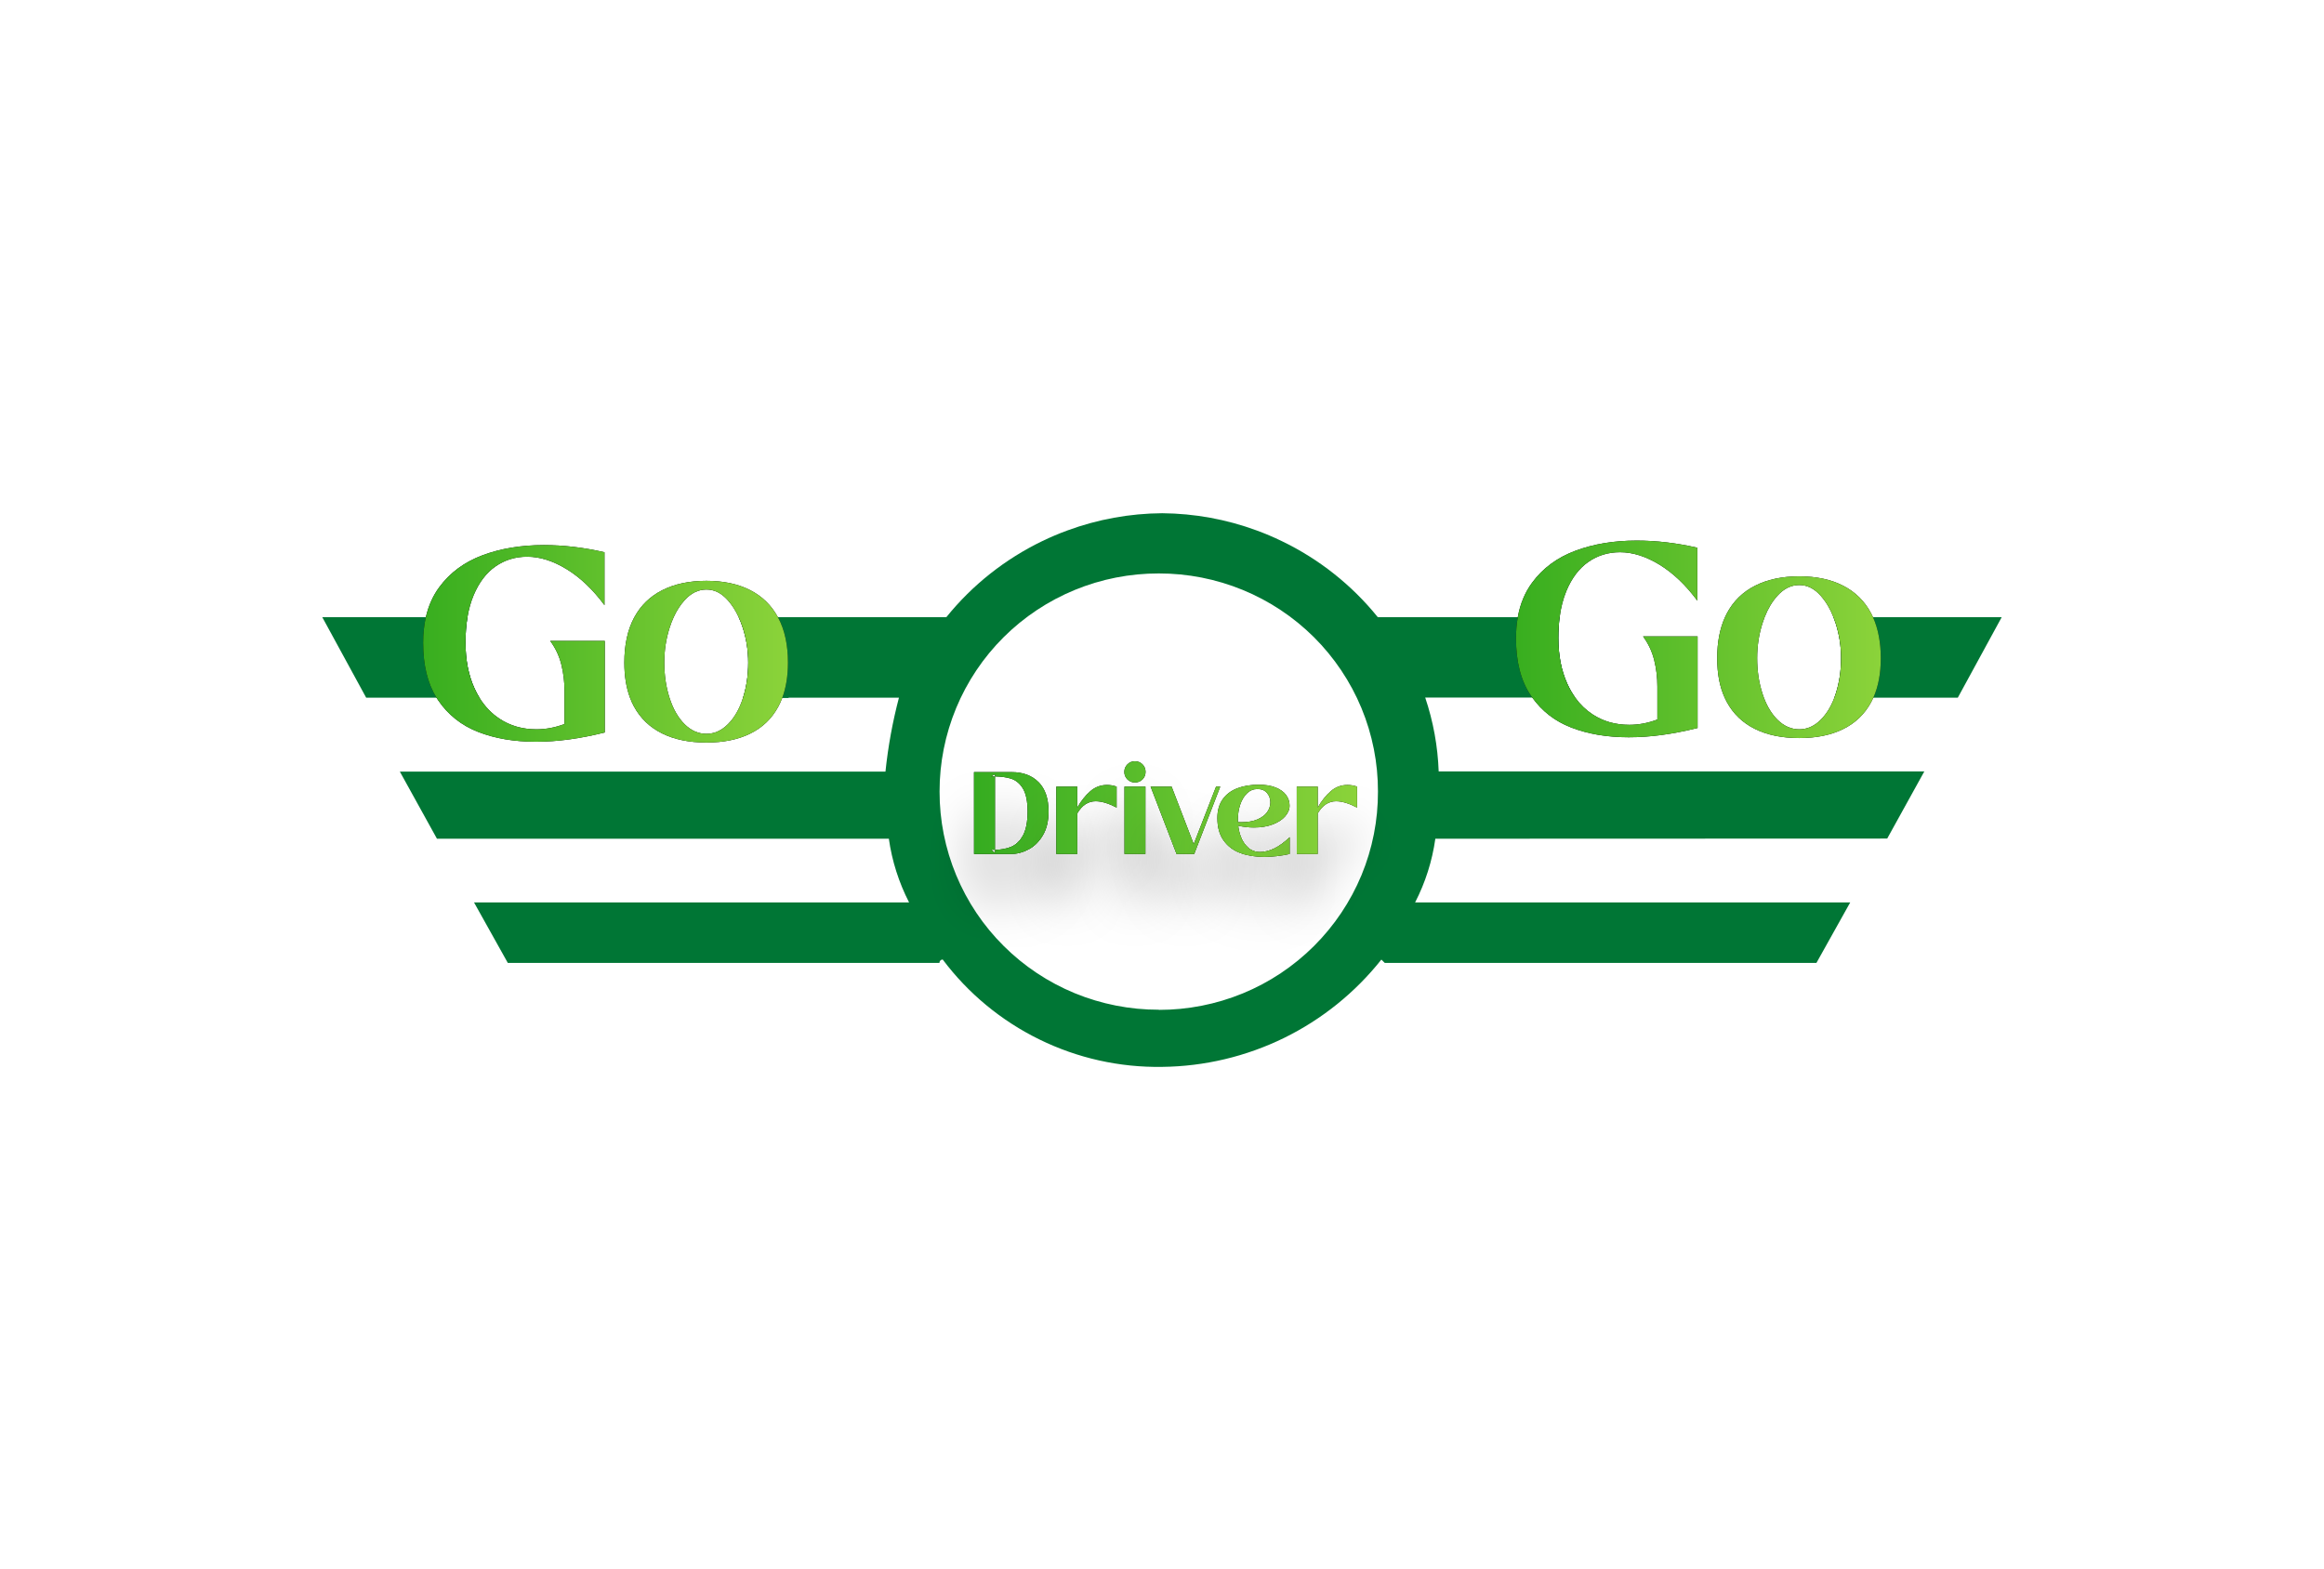
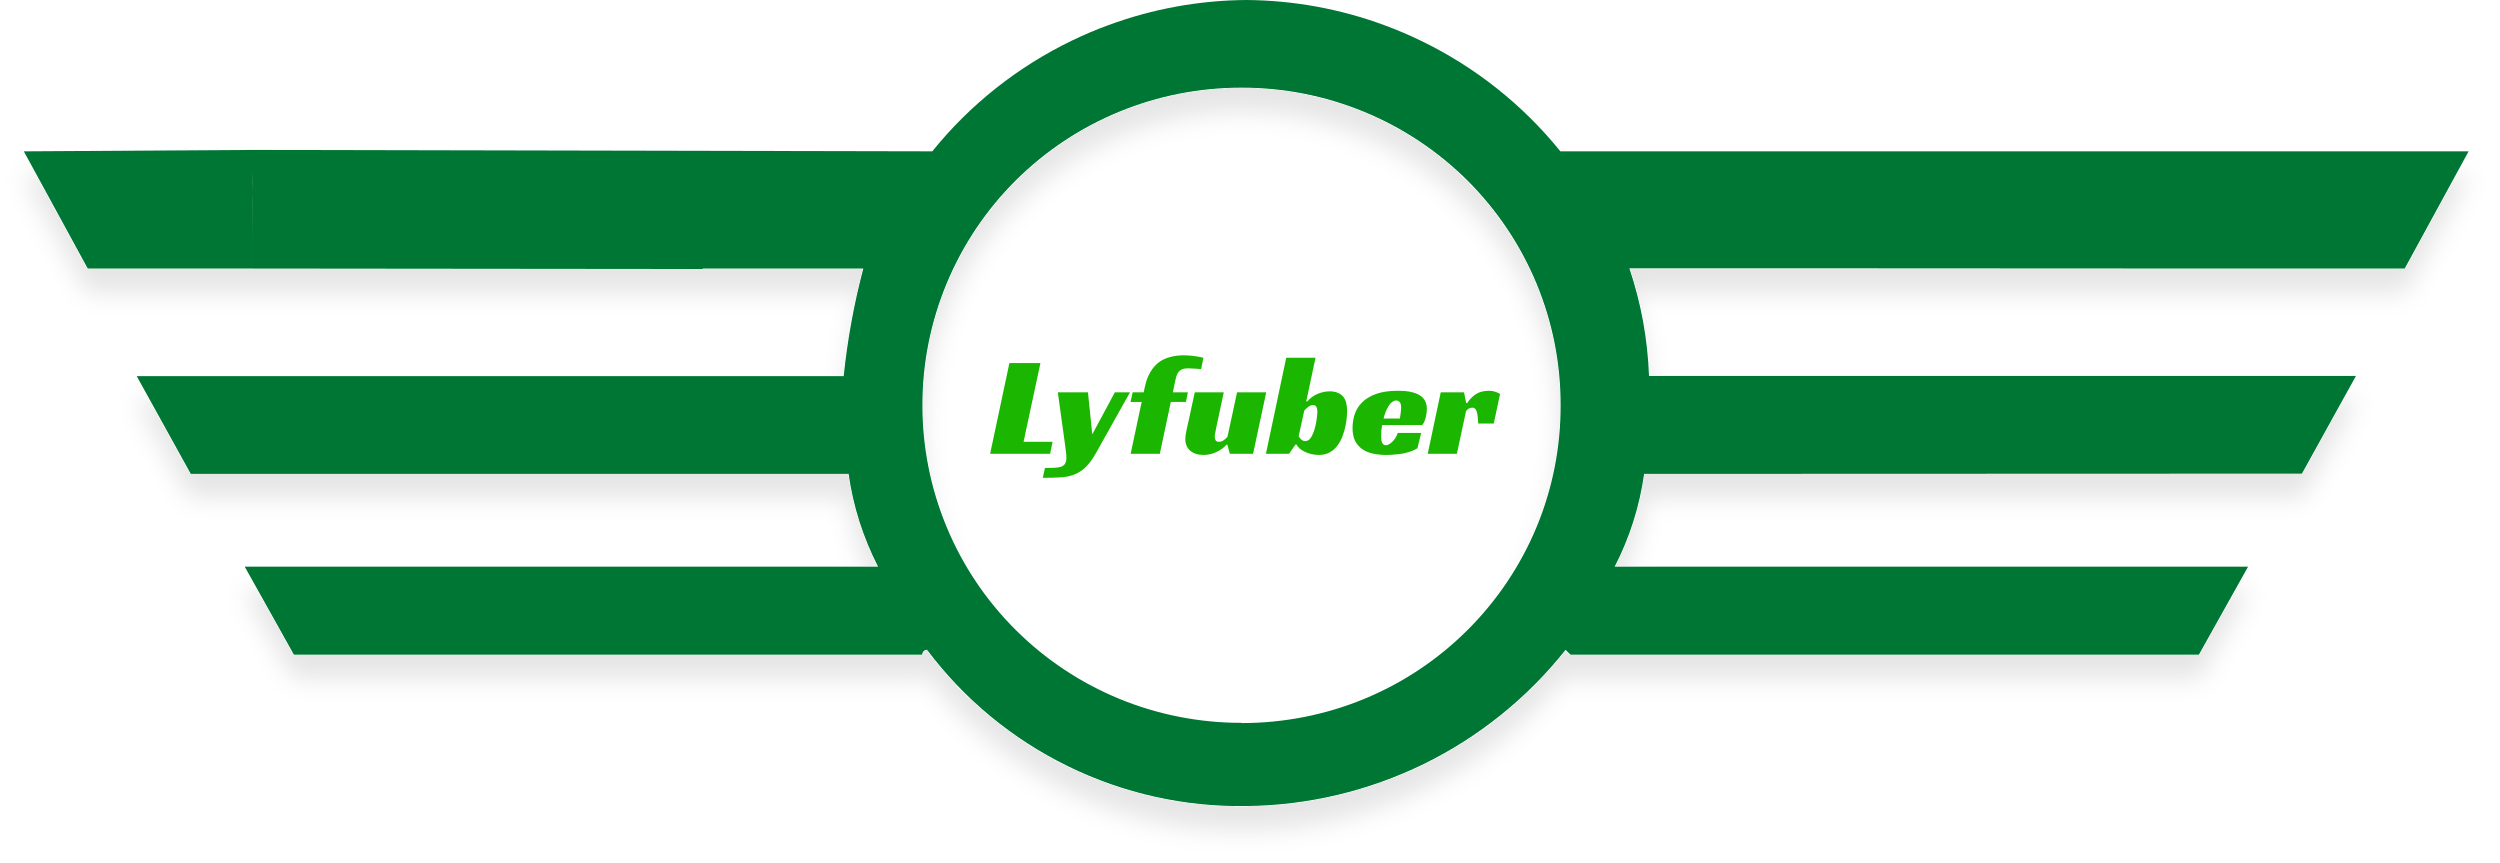
- <svg xmlns="http://www.w3.org/2000/svg" width="200" height="135" viewBox="0 0 200 135" fill="none">
-   <path fill-rule="evenodd" clip-rule="evenodd" d="M40.836 59.251C40.32 58.12 40.061 56.802 40.061 55.298C40.061 54.512 40.118 53.787 40.23 53.119H27.735L31.513 60.049H41.259C41.105 59.799 40.965 59.533 40.835 59.251H40.836ZM162.41 72.173L165.603 66.397H123.811C123.733 64.233 123.343 62.09 122.651 60.035H133.184C133.975 60.037 134.767 60.038 135.559 60.038C135.306 59.684 135.081 59.292 134.885 58.863C134.369 57.732 134.11 56.414 134.11 54.91C134.11 54.275 134.146 53.677 134.221 53.119H118.572C116.339 50.354 113.515 48.116 110.305 46.57C109.6 46.228 108.882 45.924 108.149 45.655C105.553 44.696 102.801 44.195 100.018 44.172C97.225 44.191 94.465 44.695 91.86 45.655C91.132 45.919 90.418 46.224 89.718 46.56C86.503 48.111 83.674 50.348 81.441 53.118H63.569C63.701 53.403 63.819 53.708 63.924 54.033C64.235 54.997 64.391 55.996 64.391 57.028C64.391 58.117 64.24 59.132 63.939 60.07L67.314 60.075H67.866V60.048H77.362C76.812 62.135 76.425 64.263 76.202 66.41H34.41L37.603 72.186H76.493C76.761 74.096 77.353 75.952 78.235 77.671H40.794L43.7 82.873H80.844C80.844 82.833 80.853 82.796 80.867 82.76C80.88 82.728 80.899 82.696 80.926 82.669C80.954 82.642 80.985 82.619 81.021 82.605C81.057 82.591 81.094 82.587 81.131 82.587C83.318 85.502 86.174 87.862 89.457 89.467C92.74 91.077 96.356 91.882 100.017 91.823C103.655 91.783 107.234 90.932 110.499 89.336C113.764 87.735 116.624 85.429 118.879 82.588L119.17 82.874H156.32L159.226 77.672H121.781C122.668 75.953 123.254 74.098 123.523 72.187L162.409 72.173H162.41ZM117.167 75.325C116.221 77.603 114.829 79.677 113.078 81.423C111.323 83.17 109.245 84.557 106.953 85.498C104.66 86.44 102.201 86.921 99.722 86.917V86.904C97.244 86.908 94.788 86.426 92.496 85.485C90.209 84.543 88.126 83.161 86.375 81.415C84.62 79.673 83.233 77.6 82.287 75.321C81.341 73.039 80.854 70.597 80.858 68.127C80.854 65.662 81.341 63.22 82.287 60.937C83.233 58.659 84.62 56.585 86.375 54.839C88.126 53.097 90.208 51.715 92.496 50.774C94.789 49.832 97.244 49.351 99.722 49.355C102.201 49.351 104.656 49.833 106.948 50.774C109.241 51.715 111.319 53.098 113.074 54.839C114.825 56.585 116.216 58.659 117.162 60.937C118.108 63.22 118.591 65.662 118.585 68.127C118.594 70.597 118.112 73.043 117.167 75.326V75.325ZM157.785 53.119C157.852 53.289 157.916 53.464 157.974 53.646C158.285 54.61 158.441 55.609 158.441 56.641C158.441 57.735 158.289 58.753 157.985 59.694C157.946 59.816 157.905 59.934 157.861 60.048H168.486L172.264 53.118H157.784L157.785 53.119Z" fill="#007635" />
-   <path d="M47.351 55.161C47.807 55.785 48.126 56.464 48.308 57.2C48.49 57.937 48.581 58.692 48.581 59.466V62.314C47.776 62.619 46.971 62.77 46.166 62.77C44.966 62.77 43.906 62.466 42.988 61.859C42.299 61.403 41.722 60.8 41.259 60.049C41.105 59.799 40.965 59.533 40.835 59.251C40.319 58.12 40.06 56.802 40.06 55.298C40.06 54.512 40.117 53.787 40.229 53.119C40.345 52.43 40.519 51.805 40.755 51.242C41.218 50.134 41.849 49.302 42.646 48.748C43.443 48.194 44.351 47.916 45.369 47.916C46.463 47.916 47.594 48.273 48.763 48.987C49.932 49.702 51.018 50.734 52.021 52.085V47.529C50.244 47.119 48.505 46.914 46.804 46.914C44.845 46.914 43.083 47.207 41.519 47.792C39.955 48.377 38.713 49.296 37.794 50.549C37.251 51.288 36.87 52.145 36.647 53.12C36.493 53.797 36.416 54.531 36.416 55.321C36.416 57.243 36.798 58.818 37.563 60.049C37.609 60.122 37.655 60.193 37.703 60.264C38.561 61.525 39.712 62.437 41.155 62.998C42.598 63.56 44.253 63.841 46.121 63.841C47.989 63.841 49.903 63.575 52.044 63.044V55.161H47.351Z" fill="black" />
-   <path d="M66.977 53.179C66.966 53.159 66.956 53.139 66.944 53.119C66.392 52.101 65.602 51.328 64.574 50.799C63.526 50.26 62.265 49.99 60.792 49.99C59.319 49.99 58.05 50.26 56.987 50.799C55.944 51.328 55.146 52.101 54.593 53.119C54.581 53.139 54.571 53.159 54.56 53.179C54.006 54.227 53.729 55.511 53.729 57.029C53.729 58.181 53.892 59.191 54.218 60.057C54.317 60.322 54.431 60.573 54.561 60.81C55.115 61.828 55.92 62.599 56.976 63.123C58.032 63.647 59.303 63.909 60.792 63.909C62.281 63.909 63.526 63.651 64.574 63.134C65.622 62.618 66.423 61.847 66.977 60.822C67.105 60.586 67.218 60.337 67.315 60.075C67.645 59.201 67.809 58.186 67.809 57.028C67.809 55.51 67.531 54.226 66.977 53.178V53.179ZM63.936 60.082C63.631 61.024 63.203 61.772 62.648 62.326C62.094 62.88 61.475 63.157 60.792 63.157C60.109 63.157 59.466 62.88 58.912 62.326C58.358 61.772 57.929 61.024 57.625 60.082C57.622 60.075 57.621 60.069 57.618 60.062C57.318 59.126 57.169 58.115 57.169 57.029C57.169 55.943 57.32 54.998 57.625 54.034C57.727 53.709 57.844 53.405 57.975 53.119C58.232 52.557 58.544 52.073 58.912 51.664C59.466 51.049 60.093 50.741 60.792 50.741C61.491 50.741 62.091 51.049 62.637 51.664C63 52.072 63.31 52.557 63.569 53.119C63.701 53.404 63.819 53.709 63.924 54.034C64.235 54.998 64.391 55.997 64.391 57.029C64.391 58.118 64.24 59.133 63.939 60.071C63.939 60.074 63.936 60.079 63.936 60.082Z" fill="black" />
-   <path d="M47.351 55.161C47.807 55.785 48.126 56.464 48.308 57.2C48.49 57.937 48.581 58.692 48.581 59.466V62.314C47.776 62.619 46.971 62.77 46.166 62.77C44.966 62.77 43.906 62.466 42.988 61.859C42.299 61.403 41.722 60.8 41.259 60.049C41.105 59.799 40.965 59.533 40.835 59.251C40.319 58.12 40.06 56.802 40.06 55.298C40.06 54.512 40.117 53.787 40.229 53.119C40.345 52.43 40.519 51.805 40.755 51.242C41.218 50.134 41.849 49.302 42.646 48.748C43.443 48.194 44.351 47.916 45.369 47.916C46.463 47.916 47.594 48.273 48.763 48.987C49.932 49.702 51.018 50.734 52.021 52.085V47.529C50.244 47.119 48.505 46.914 46.804 46.914C44.845 46.914 43.083 47.207 41.519 47.792C39.955 48.377 38.713 49.296 37.794 50.549C37.251 51.288 36.87 52.145 36.647 53.12C36.493 53.797 36.416 54.531 36.416 55.321C36.416 57.243 36.798 58.818 37.563 60.049C37.609 60.122 37.655 60.193 37.703 60.264C38.561 61.525 39.712 62.437 41.155 62.998C42.598 63.56 44.253 63.841 46.121 63.841C47.989 63.841 49.903 63.575 52.044 63.044V55.161H47.351Z" fill="url(#paint0_linear_22241_4919)" />
-   <path d="M66.977 53.179C66.966 53.159 66.956 53.139 66.944 53.119C66.392 52.101 65.602 51.328 64.574 50.799C63.526 50.26 62.265 49.99 60.792 49.99C59.319 49.99 58.05 50.26 56.987 50.799C55.944 51.328 55.146 52.101 54.593 53.119C54.581 53.139 54.571 53.159 54.56 53.179C54.006 54.227 53.729 55.511 53.729 57.029C53.729 58.181 53.892 59.191 54.218 60.057C54.317 60.322 54.431 60.573 54.561 60.81C55.115 61.828 55.92 62.599 56.976 63.123C58.032 63.647 59.303 63.909 60.792 63.909C62.281 63.909 63.526 63.651 64.574 63.134C65.622 62.618 66.423 61.847 66.977 60.822C67.105 60.586 67.218 60.337 67.315 60.075C67.645 59.201 67.809 58.186 67.809 57.028C67.809 55.51 67.531 54.226 66.977 53.178V53.179ZM63.936 60.082C63.631 61.024 63.203 61.772 62.648 62.326C62.094 62.88 61.475 63.157 60.792 63.157C60.109 63.157 59.466 62.88 58.912 62.326C58.358 61.772 57.929 61.024 57.625 60.082C57.622 60.075 57.621 60.069 57.618 60.062C57.318 59.126 57.169 58.115 57.169 57.029C57.169 55.943 57.32 54.998 57.625 54.034C57.727 53.709 57.844 53.405 57.975 53.119C58.232 52.557 58.544 52.073 58.912 51.664C59.466 51.049 60.093 50.741 60.792 50.741C61.491 50.741 62.091 51.049 62.637 51.664C63 52.072 63.31 52.557 63.569 53.119C63.701 53.404 63.819 53.709 63.924 54.034C64.235 54.998 64.391 55.997 64.391 57.029C64.391 58.118 64.24 59.133 63.939 60.071C63.939 60.074 63.936 60.079 63.936 60.082Z" fill="url(#paint1_linear_22241_4919)" />
-   <path d="M141.4 54.774C141.856 55.398 142.175 56.077 142.357 56.813C142.539 57.55 142.63 58.305 142.63 59.079V61.927C141.825 62.232 141.02 62.383 140.215 62.383C139.015 62.383 137.955 62.08 137.037 61.472C136.467 61.096 135.974 60.617 135.559 60.038C135.306 59.684 135.081 59.292 134.885 58.863C134.369 57.732 134.11 56.414 134.11 54.91C134.11 54.275 134.146 53.677 134.221 53.119C134.331 52.277 134.526 51.523 134.804 50.855C135.267 49.747 135.898 48.915 136.695 48.361C137.492 47.807 138.4 47.529 139.418 47.529C140.512 47.529 141.643 47.887 142.812 48.6C143.981 49.315 145.067 50.347 146.07 51.698V47.142C144.293 46.732 142.554 46.527 140.853 46.527C138.894 46.527 137.132 46.82 135.568 47.405C134.004 47.99 132.762 48.909 131.843 50.162C131.23 50.997 130.822 51.984 130.618 53.12C130.516 53.688 130.465 54.292 130.465 54.934C130.465 56.97 130.894 58.618 131.752 59.878C131.788 59.932 131.825 59.984 131.863 60.037C132.708 61.217 133.822 62.075 135.203 62.612C136.646 63.174 138.301 63.455 140.169 63.455C142.037 63.455 143.951 63.189 146.092 62.658V54.776H141.399L141.4 54.774Z" fill="black" />
-   <path d="M161.186 53.119C161.136 53.008 161.083 52.898 161.027 52.792C160.473 51.744 159.672 50.951 158.624 50.412C157.576 49.873 156.315 49.603 154.842 49.603C153.369 49.603 152.1 49.873 151.037 50.412C149.974 50.951 149.165 51.744 148.61 52.792C148.553 52.898 148.499 53.008 148.451 53.119C148.003 54.104 147.779 55.278 147.779 56.642C147.779 58.006 147.993 59.1 148.422 60.046C148.48 60.175 148.544 60.302 148.61 60.424C149.164 61.442 149.969 62.213 151.025 62.737C152.081 63.261 153.352 63.523 154.841 63.523C156.33 63.523 157.575 63.265 158.623 62.748C159.671 62.232 160.472 61.461 161.026 60.436C161.094 60.311 161.157 60.182 161.217 60.05C161.644 59.099 161.858 57.963 161.858 56.643C161.858 55.323 161.634 54.105 161.186 53.12V53.119ZM156.698 61.939C156.144 62.493 155.525 62.77 154.842 62.77C154.159 62.77 153.516 62.493 152.962 61.939C152.479 61.456 152.091 60.826 151.798 60.048C151.755 59.933 151.714 59.816 151.675 59.694C151.37 58.753 151.219 57.735 151.219 56.641C151.219 55.609 151.37 54.61 151.675 53.646C151.732 53.464 151.794 53.288 151.861 53.119C152.145 52.39 152.512 51.776 152.962 51.277C153.516 50.662 154.143 50.354 154.842 50.354C155.541 50.354 156.141 50.662 156.687 51.277C157.131 51.776 157.496 52.39 157.785 53.119C157.852 53.289 157.916 53.464 157.974 53.646C158.285 54.61 158.441 55.609 158.441 56.641C158.441 57.735 158.289 58.753 157.985 59.694C157.946 59.816 157.905 59.934 157.861 60.048C157.568 60.825 157.18 61.455 156.697 61.938L156.698 61.939Z" fill="black" />
-   <path d="M141.4 54.774C141.856 55.398 142.175 56.077 142.357 56.813C142.539 57.55 142.63 58.305 142.63 59.079V61.927C141.825 62.232 141.02 62.383 140.215 62.383C139.015 62.383 137.955 62.08 137.037 61.472C136.467 61.096 135.974 60.617 135.559 60.038C135.306 59.684 135.081 59.292 134.885 58.863C134.369 57.732 134.11 56.414 134.11 54.91C134.11 54.275 134.146 53.677 134.221 53.119C134.331 52.277 134.526 51.523 134.804 50.855C135.267 49.747 135.898 48.915 136.695 48.361C137.492 47.807 138.4 47.529 139.418 47.529C140.512 47.529 141.643 47.887 142.812 48.6C143.981 49.315 145.067 50.347 146.07 51.698V47.142C144.293 46.732 142.554 46.527 140.853 46.527C138.894 46.527 137.132 46.82 135.568 47.405C134.004 47.99 132.762 48.909 131.843 50.162C131.23 50.997 130.822 51.984 130.618 53.12C130.516 53.688 130.465 54.292 130.465 54.934C130.465 56.97 130.894 58.618 131.752 59.878C131.788 59.932 131.825 59.984 131.863 60.037C132.708 61.217 133.822 62.075 135.203 62.612C136.646 63.174 138.301 63.455 140.169 63.455C142.037 63.455 143.951 63.189 146.092 62.658V54.776H141.399L141.4 54.774Z" fill="url(#paint2_linear_22241_4919)" />
-   <path d="M161.186 53.119C161.136 53.008 161.083 52.898 161.027 52.792C160.473 51.744 159.672 50.951 158.624 50.412C157.576 49.873 156.315 49.603 154.842 49.603C153.369 49.603 152.1 49.873 151.037 50.412C149.974 50.951 149.165 51.744 148.61 52.792C148.553 52.898 148.499 53.008 148.451 53.119C148.003 54.104 147.779 55.278 147.779 56.642C147.779 58.006 147.993 59.1 148.422 60.046C148.48 60.175 148.544 60.302 148.61 60.424C149.164 61.442 149.969 62.213 151.025 62.737C152.081 63.261 153.352 63.523 154.841 63.523C156.33 63.523 157.575 63.265 158.623 62.748C159.671 62.232 160.472 61.461 161.026 60.436C161.094 60.311 161.157 60.182 161.217 60.05C161.644 59.099 161.858 57.963 161.858 56.643C161.858 55.323 161.634 54.105 161.186 53.12V53.119ZM156.698 61.939C156.144 62.493 155.525 62.77 154.842 62.77C154.159 62.77 153.516 62.493 152.962 61.939C152.479 61.456 152.091 60.826 151.798 60.048C151.755 59.933 151.714 59.816 151.675 59.694C151.37 58.753 151.219 57.735 151.219 56.641C151.219 55.609 151.37 54.61 151.675 53.646C151.732 53.464 151.794 53.288 151.861 53.119C152.145 52.39 152.512 51.776 152.962 51.277C153.516 50.662 154.143 50.354 154.842 50.354C155.541 50.354 156.141 50.662 156.687 51.277C157.131 51.776 157.496 52.39 157.785 53.119C157.852 53.289 157.916 53.464 157.974 53.646C158.285 54.61 158.441 55.609 158.441 56.641C158.441 57.735 158.289 58.753 157.985 59.694C157.946 59.816 157.905 59.934 157.861 60.048C157.568 60.825 157.18 61.455 156.697 61.938L156.698 61.939Z" fill="url(#paint3_linear_22241_4919)" />
-   <path d="M89.379 67.317C88.807 66.742 88.035 66.453 87.064 66.453H83.82V73.505H87.025C87.527 73.505 88.026 73.375 88.522 73.113C89.017 72.851 89.427 72.446 89.752 71.897C90.077 71.349 90.239 70.665 90.239 69.848C90.239 68.736 89.953 67.892 89.38 67.316L89.379 67.317ZM88.028 71.903C87.761 72.396 87.399 72.729 86.943 72.903C86.568 73.046 86.13 73.127 85.628 73.143V73.394L85.296 73.143C85.41 73.146 85.52 73.145 85.628 73.143V66.825C85.521 66.822 85.41 66.822 85.296 66.825L85.628 66.644V66.825C86.164 66.834 86.616 66.897 86.984 67.011C87.426 67.149 87.777 67.44 88.039 67.885C88.301 68.331 88.431 68.985 88.431 69.849C88.431 70.713 88.298 71.411 88.029 71.903H88.028Z" fill="black" />
-   <path d="M95.271 67.558C94.722 67.558 94.24 67.739 93.825 68.101C93.409 68.463 93.038 68.928 92.71 69.497V67.699H90.902V73.505H92.71V70.009C92.918 69.655 93.154 69.391 93.418 69.22C93.683 69.05 93.972 68.964 94.287 68.964C94.796 68.964 95.399 69.145 96.095 69.507V67.699C95.821 67.605 95.546 67.558 95.271 67.558Z" fill="black" />
-   <path d="M98.324 65.785C98.15 65.608 97.932 65.518 97.671 65.518C97.41 65.518 97.201 65.607 97.023 65.785C96.846 65.962 96.757 66.178 96.757 66.433C96.757 66.688 96.846 66.903 97.023 67.081C97.201 67.258 97.417 67.347 97.671 67.347C97.925 67.347 98.15 67.258 98.324 67.081C98.498 66.903 98.586 66.687 98.586 66.433C98.586 66.179 98.498 65.962 98.324 65.785ZM96.768 67.699V73.505H98.576V67.699H96.768Z" fill="black" />
-   <path d="M104.653 67.699L102.73 72.644L100.826 67.699H99.018L101.248 73.505H102.775L105.015 67.699H104.653Z" fill="black" />
-   <path d="M109.605 73.043C109.19 73.23 108.798 73.324 108.43 73.324C108.041 73.324 107.704 73.197 107.415 72.943C107.127 72.688 106.908 72.348 106.758 71.923C106.663 71.655 106.598 71.372 106.563 71.075C107.023 71.175 107.474 71.225 107.918 71.225C108.52 71.225 109.055 71.138 109.52 70.963C109.985 70.789 110.345 70.556 110.599 70.265C110.854 69.973 110.981 69.663 110.981 69.335C110.981 69.007 110.879 68.688 110.675 68.416C110.471 68.145 110.17 67.931 109.776 67.773C109.381 67.616 108.898 67.537 108.33 67.537C107.633 67.537 107.017 67.639 106.481 67.843C105.945 68.048 105.525 68.364 105.22 68.793C104.915 69.222 104.763 69.761 104.763 70.41C104.763 71.207 104.944 71.855 105.306 72.354C105.668 72.853 106.148 73.211 106.748 73.429C107.347 73.647 108.032 73.756 108.802 73.756C109.485 73.756 110.215 73.672 110.992 73.505V72.049C110.483 72.525 110.021 72.856 109.606 73.044L109.605 73.043ZM106.532 70.542C106.532 70.08 106.599 69.65 106.733 69.251C106.867 68.853 107.061 68.53 107.315 68.282C107.57 68.035 107.871 67.911 108.22 67.911C108.569 67.911 108.839 68.023 109.033 68.248C109.227 68.472 109.324 68.742 109.324 69.056C109.324 69.35 109.234 69.627 109.053 69.885C108.872 70.143 108.594 70.354 108.219 70.518C107.844 70.683 107.379 70.764 106.823 70.764C106.748 70.764 106.653 70.761 106.537 70.756C106.534 70.686 106.532 70.615 106.532 70.543V70.542Z" fill="black" />
-   <path d="M115.964 67.558C115.415 67.558 114.933 67.739 114.518 68.101C114.102 68.463 113.731 68.928 113.403 69.497V67.699H111.595V73.505H113.403V70.009C113.611 69.655 113.847 69.391 114.111 69.22C114.376 69.05 114.665 68.964 114.98 68.964C115.489 68.964 116.092 69.145 116.788 69.507V67.699C116.514 67.605 116.239 67.558 115.964 67.558Z" fill="black" />
-   <g filter="url(#filter0_d_22241_4919)">
-     <path d="M89.379 67.317C88.807 66.742 88.035 66.453 87.064 66.453H83.82V73.505H87.025C87.527 73.505 88.026 73.375 88.522 73.113C89.017 72.851 89.427 72.446 89.752 71.897C90.077 71.349 90.239 70.665 90.239 69.848C90.239 68.736 89.953 67.892 89.38 67.316L89.379 67.317ZM88.028 71.903C87.761 72.396 87.399 72.729 86.943 72.903C86.568 73.046 86.13 73.127 85.628 73.143V73.394L85.296 73.143C85.41 73.146 85.52 73.145 85.628 73.143V66.825C85.521 66.822 85.41 66.822 85.296 66.825L85.628 66.644V66.825C86.164 66.834 86.616 66.897 86.984 67.011C87.426 67.149 87.777 67.44 88.039 67.885C88.301 68.331 88.431 68.985 88.431 69.849C88.431 70.713 88.298 71.411 88.029 71.903H88.028Z" fill="url(#paint4_linear_22241_4919)" />
+ <svg xmlns="http://www.w3.org/2000/svg" width="232" height="80" viewBox="0 0 232 80" fill="none">
+   <g filter="url(#filter0_d_1_2)">
+     <path fill-rule="evenodd" clip-rule="evenodd" d="M23.438 23.513C23.434 21.519 23.441 20.143 23.441 17.782C23.441 16.549 23.441 15.472 23.441 13.913L2.211 14.045L8.142 24.923H23.441C23.439 24.446 23.438 24.321 23.438 23.777L23.438 23.513ZM213.619 43.955L218.631 34.888H153.028C152.905 31.491 152.293 28.127 151.207 24.901H167.741C168.983 24.904 205.055 24.922 206.299 24.922C206.299 24.139 206.299 22.204 206.299 21.099C206.299 19.062 206.299 20.42 206.299 18.059C206.299 17.062 206.299 15.019 206.299 14.045H144.804C141.298 9.704 136.865 6.191 131.827 3.764C130.72 3.227 129.593 2.75 128.442 2.328C124.367 0.823 120.047 0.036 115.678 0C111.294 0.03 106.961 0.821 102.872 2.328C101.729 2.742 100.609 3.221 99.51 3.749C94.463 6.183 90.022 9.695 86.517 14.043L23.441 13.913C23.441 14.336 23.441 15.295 23.441 15.848C23.416 17.598 23.441 16.162 23.441 17.782C23.441 20.27 23.417 14.01 23.441 24.923L64.341 24.964H65.207V24.922H80.114C79.25 28.198 78.643 31.538 78.293 34.908H12.689L17.701 43.975H78.75C79.17 46.974 80.1 49.887 81.484 52.586H22.71L27.272 60.752H85.58C85.58 60.689 85.594 60.631 85.616 60.574C85.636 60.524 85.666 60.474 85.708 60.431C85.752 60.389 85.801 60.353 85.858 60.331C85.914 60.309 85.972 60.303 86.03 60.303C89.463 64.878 93.947 68.583 99.1 71.103C104.254 73.63 109.93 74.894 115.677 74.801C121.388 74.738 127.006 73.402 132.131 70.897C137.256 68.384 141.746 64.764 145.286 60.304L145.742 60.753H204.059L208.621 52.587H149.841C151.234 49.889 152.153 46.977 152.576 43.977L213.618 43.955H213.619ZM142.598 48.903C141.113 52.479 138.928 55.734 136.179 58.475C133.425 61.218 130.163 63.395 126.565 64.872C122.965 66.351 119.105 67.106 115.214 67.1V67.079C111.324 67.085 107.468 66.329 103.871 64.852C100.281 63.373 97.011 61.204 94.262 58.463C91.507 55.728 89.33 52.474 87.845 48.897C86.36 45.314 85.595 41.481 85.602 37.604C85.595 33.734 86.36 29.901 87.845 26.317C89.33 22.741 91.507 19.485 94.262 16.745C97.011 14.01 100.279 11.841 103.871 10.364C107.47 8.885 111.324 8.13 115.214 8.136C119.105 8.13 122.959 8.886 126.557 10.364C130.156 11.841 133.418 14.012 136.173 16.745C138.922 19.485 141.105 22.741 142.59 26.317C144.075 29.901 144.834 33.734 144.824 37.604C144.838 41.481 144.082 45.321 142.598 48.904V48.903ZM206.299 14.045C206.299 14.466 206.299 14.742 206.299 15.019C206.299 16.677 206.299 18.097 206.299 19.717C206.299 21.434 206.299 27.179 206.299 24.415C206.299 41.273 206.299 24.692 206.299 24.922H223.157L229.088 14.043H206.357L206.299 14.045Z" fill="#007635" />
  </g>
-   <g filter="url(#filter1_d_22241_4919)">
-     <path d="M95.271 67.558C94.722 67.558 94.24 67.739 93.825 68.101C93.409 68.463 93.038 68.928 92.71 69.497V67.699H90.902V73.505H92.71V70.009C92.918 69.655 93.154 69.391 93.418 69.22C93.683 69.05 93.972 68.964 94.287 68.964C94.796 68.964 95.399 69.145 96.095 69.507V67.699C95.821 67.605 95.546 67.558 95.271 67.558Z" fill="url(#paint5_linear_22241_4919)" />
-   </g>
-   <g filter="url(#filter2_d_22241_4919)">
-     <path d="M98.324 65.785C98.15 65.608 97.932 65.518 97.671 65.518C97.41 65.518 97.201 65.607 97.023 65.785C96.846 65.962 96.757 66.178 96.757 66.433C96.757 66.688 96.846 66.903 97.023 67.081C97.201 67.258 97.417 67.347 97.671 67.347C97.925 67.347 98.15 67.258 98.324 67.081C98.498 66.903 98.586 66.687 98.586 66.433C98.586 66.179 98.498 65.962 98.324 65.785ZM96.768 67.699V73.505H98.576V67.699H96.768Z" fill="url(#paint6_linear_22241_4919)" />
-   </g>
-   <g filter="url(#filter3_d_22241_4919)">
-     <path d="M104.653 67.699L102.73 72.644L100.826 67.699H99.018L101.248 73.505H102.775L105.015 67.699H104.653Z" fill="url(#paint7_linear_22241_4919)" />
-   </g>
-   <g filter="url(#filter4_d_22241_4919)">
-     <path d="M109.605 73.043C109.19 73.23 108.798 73.324 108.43 73.324C108.041 73.324 107.704 73.197 107.415 72.943C107.127 72.688 106.908 72.348 106.758 71.923C106.663 71.655 106.598 71.372 106.563 71.075C107.023 71.175 107.474 71.225 107.918 71.225C108.52 71.225 109.055 71.138 109.52 70.963C109.985 70.789 110.345 70.556 110.599 70.265C110.854 69.973 110.981 69.663 110.981 69.335C110.981 69.007 110.879 68.688 110.675 68.416C110.471 68.145 110.17 67.931 109.776 67.773C109.381 67.616 108.898 67.537 108.33 67.537C107.633 67.537 107.017 67.639 106.481 67.843C105.945 68.048 105.525 68.364 105.22 68.793C104.915 69.222 104.763 69.761 104.763 70.41C104.763 71.207 104.944 71.855 105.306 72.354C105.668 72.853 106.148 73.211 106.748 73.429C107.347 73.647 108.032 73.756 108.802 73.756C109.485 73.756 110.215 73.672 110.992 73.505V72.049C110.483 72.525 110.021 72.856 109.606 73.044L109.605 73.043ZM106.532 70.542C106.532 70.08 106.599 69.65 106.733 69.251C106.867 68.853 107.061 68.53 107.315 68.282C107.57 68.035 107.871 67.911 108.22 67.911C108.569 67.911 108.839 68.023 109.033 68.248C109.227 68.472 109.324 68.742 109.324 69.056C109.324 69.35 109.234 69.627 109.053 69.885C108.872 70.143 108.594 70.354 108.219 70.518C107.844 70.683 107.379 70.764 106.823 70.764C106.748 70.764 106.653 70.761 106.537 70.756C106.534 70.686 106.532 70.615 106.532 70.543V70.542Z" fill="url(#paint8_linear_22241_4919)" />
-   </g>
-   <g filter="url(#filter5_d_22241_4919)">
-     <path d="M115.964 67.558C115.415 67.558 114.933 67.739 114.518 68.101C114.102 68.463 113.731 68.928 113.403 69.497V67.699H111.595V73.505H113.403V70.009C113.611 69.655 113.847 69.391 114.111 69.22C114.376 69.05 114.665 68.964 114.98 68.964C115.489 68.964 116.092 69.145 116.788 69.507V67.699C116.514 67.605 116.239 67.558 115.964 67.558Z" fill="url(#paint9_linear_22241_4919)" />
-   </g>
+   <path d="M93.673 33.69H96.552L94.987 40.999H97.68L97.454 42.113H91.882L93.673 33.69ZM100.964 36.409L101.362 40.309L103.458 36.409H104.864L101.667 42.113C101.349 42.67 101.026 43.099 100.699 43.4C100.372 43.701 100.013 43.922 99.624 44.063C99.244 44.205 98.82 44.285 98.351 44.302C97.891 44.329 97.365 44.342 96.772 44.342L96.971 43.427C97.263 43.427 97.533 43.422 97.78 43.413C98.037 43.404 98.24 43.378 98.391 43.334C98.594 43.281 98.74 43.183 98.828 43.042C98.917 42.909 98.961 42.71 98.961 42.445C98.961 42.268 98.943 42.065 98.908 41.835C98.881 41.605 98.85 41.362 98.815 41.105L98.165 36.409H100.964ZM105.111 36.409H106.132L106.252 35.865C106.367 35.335 106.535 34.888 106.756 34.525C106.977 34.154 107.238 33.853 107.539 33.623C107.848 33.393 108.197 33.23 108.587 33.133C108.976 33.026 109.391 32.973 109.833 32.973C110.108 32.973 110.399 32.991 110.709 33.026C111.019 33.062 111.341 33.119 111.677 33.199L111.465 34.26C111.271 34.234 111.063 34.216 110.842 34.207C110.621 34.189 110.444 34.181 110.311 34.181C110.134 34.181 109.979 34.194 109.847 34.22C109.723 34.247 109.612 34.3 109.515 34.38C109.418 34.45 109.334 34.552 109.263 34.685C109.192 34.817 109.135 34.994 109.091 35.215L108.839 36.409H110.231L110.059 37.298H108.653L107.631 42.113H104.925L105.947 37.298H104.912L105.111 36.409ZM114.799 36.409H117.505L116.285 42.113H114.135L113.897 41.264H113.817C113.587 41.538 113.273 41.768 112.875 41.954C112.486 42.131 112.093 42.219 111.695 42.219C111.164 42.219 110.748 42.087 110.448 41.822C110.147 41.547 109.997 41.194 109.997 40.76C109.997 40.539 110.032 40.265 110.103 39.938C110.182 39.602 110.253 39.288 110.315 38.996L110.872 36.409H113.565L112.902 39.513C112.884 39.584 112.866 39.668 112.849 39.765C112.831 39.863 112.813 39.96 112.796 40.057C112.778 40.146 112.76 40.234 112.743 40.322C112.734 40.402 112.729 40.468 112.729 40.522C112.729 40.654 112.756 40.769 112.809 40.866C112.871 40.955 112.977 40.999 113.127 40.999C113.286 40.999 113.437 40.946 113.578 40.84C113.72 40.734 113.83 40.632 113.91 40.535L114.799 36.409ZM119.627 42.113H117.478L119.362 33.199H122.081L121.219 37.258H121.312C121.604 36.922 121.931 36.683 122.293 36.542C122.665 36.391 123.032 36.316 123.394 36.316C123.704 36.316 123.96 36.365 124.164 36.462C124.376 36.551 124.544 36.674 124.668 36.834C124.792 36.993 124.88 37.183 124.933 37.404C124.986 37.625 125.013 37.859 125.013 38.107C125.013 38.231 125.004 38.417 124.986 38.664C124.969 38.912 124.929 39.191 124.867 39.5C124.805 39.801 124.717 40.115 124.602 40.442C124.487 40.76 124.332 41.052 124.137 41.317C123.952 41.583 123.713 41.799 123.421 41.967C123.138 42.136 122.797 42.219 122.399 42.219C122.161 42.219 121.926 42.193 121.696 42.14C121.475 42.087 121.272 42.016 121.086 41.928C120.909 41.839 120.75 41.737 120.609 41.623C120.476 41.499 120.379 41.375 120.317 41.251H120.224L119.627 42.113ZM121.126 40.933C121.338 40.933 121.515 40.822 121.657 40.601C121.798 40.371 121.913 40.106 122.001 39.805C122.09 39.496 122.152 39.191 122.187 38.89C122.231 38.58 122.254 38.35 122.254 38.2C122.254 38.023 122.223 37.877 122.161 37.762C122.108 37.647 122.006 37.59 121.856 37.59C121.679 37.59 121.515 37.656 121.365 37.789C121.214 37.913 121.104 38.019 121.033 38.107L120.516 40.482C120.578 40.588 120.657 40.69 120.755 40.787C120.861 40.884 120.984 40.933 121.126 40.933ZM128.262 39.447C128.227 39.642 128.2 39.827 128.183 40.004C128.174 40.181 128.169 40.34 128.169 40.482C128.169 40.561 128.174 40.65 128.183 40.747C128.192 40.844 128.209 40.937 128.236 41.026C128.271 41.105 128.315 41.176 128.368 41.238C128.43 41.291 128.514 41.317 128.621 41.317C128.7 41.317 128.789 41.291 128.886 41.238C128.992 41.185 129.094 41.11 129.191 41.012C129.297 40.915 129.394 40.796 129.483 40.654C129.58 40.513 129.655 40.353 129.708 40.177H131.884L131.539 41.596C131.362 41.711 131.159 41.808 130.929 41.888C130.699 41.967 130.456 42.034 130.199 42.087C129.943 42.131 129.682 42.162 129.416 42.18C129.151 42.206 128.899 42.219 128.66 42.219C128.218 42.219 127.807 42.18 127.427 42.1C127.046 42.02 126.715 41.883 126.432 41.689C126.149 41.494 125.923 41.238 125.755 40.919C125.596 40.592 125.516 40.19 125.516 39.712C125.516 39.279 125.583 38.854 125.715 38.439C125.857 38.023 126.087 37.656 126.405 37.338C126.732 37.011 127.166 36.75 127.705 36.555C128.254 36.361 128.934 36.263 129.748 36.263C130.632 36.263 131.296 36.4 131.738 36.674C132.189 36.949 132.414 37.377 132.414 37.961C132.414 38.2 132.379 38.461 132.308 38.744C132.238 39.018 132.131 39.252 131.99 39.447H128.262ZM130.027 37.868C130.027 37.594 129.982 37.408 129.894 37.311C129.806 37.214 129.699 37.165 129.576 37.165C129.434 37.165 129.301 37.214 129.178 37.311C129.063 37.4 128.957 37.523 128.859 37.683C128.762 37.833 128.674 38.01 128.594 38.213C128.514 38.408 128.448 38.616 128.395 38.837H129.907C129.925 38.731 129.943 38.62 129.96 38.505C129.978 38.408 129.991 38.302 130 38.187C130.018 38.072 130.027 37.966 130.027 37.868ZM133.7 36.409H135.862L136.061 37.404H136.154C136.357 37.086 136.618 36.816 136.936 36.595C137.255 36.374 137.675 36.263 138.197 36.263C138.232 36.263 138.285 36.268 138.356 36.276C138.435 36.276 138.519 36.29 138.608 36.316C138.705 36.334 138.802 36.365 138.9 36.409C139.006 36.444 139.108 36.498 139.205 36.568L138.621 39.301H137.175C137.157 38.753 137.109 38.372 137.029 38.16C136.95 37.939 136.821 37.828 136.645 37.828C136.556 37.828 136.459 37.851 136.353 37.895C136.255 37.93 136.154 38.014 136.048 38.147L135.199 42.113H132.492L133.7 36.409Z" fill="#1BB600" />
  <defs>
-     <filter id="filter0_d_22241_4919" x="79.82" y="66.453" width="14.419" height="15.052" filterUnits="userSpaceOnUse" color-interpolation-filters="sRGB">
+     <filter id="filter0_d_1_2" x="0" y="0" width="231.299" height="79.228" filterUnits="userSpaceOnUse" color-interpolation-filters="sRGB">
      <feFlood flood-opacity="0" result="BackgroundImageFix" />
      <feColorMatrix in="SourceAlpha" type="matrix" values="0 0 0 0 0 0 0 0 0 0 0 0 0 0 0 0 0 0 127 0" result="hardAlpha" />
-       <feOffset dy="4" />
-       <feGaussianBlur stdDeviation="2" />
+       <feOffset dy="2.211" />
+       <feGaussianBlur stdDeviation="1.105" />
      <feComposite in2="hardAlpha" operator="out" />
-       <feColorMatrix type="matrix" values="0 0 0 0 0 0 0 0 0 0 0 0 0 0 0 0 0 0 0.25 0" />
-       <feBlend mode="normal" in2="BackgroundImageFix" result="effect1_dropShadow_22241_4919" />
-       <feBlend mode="normal" in="SourceGraphic" in2="effect1_dropShadow_22241_4919" result="shape" />
+       <feColorMatrix type="matrix" values="0 0 0 0 0 0 0 0 0 0 0 0 0 0 0 0 0 0 0.1 0" />
+       <feBlend mode="normal" in2="BackgroundImageFix" result="effect1_dropShadow_1_2" />
+       <feBlend mode="normal" in="SourceGraphic" in2="effect1_dropShadow_1_2" result="shape" />
    </filter>
-     <filter id="filter1_d_22241_4919" x="86.902" y="67.558" width="13.193" height="13.947" filterUnits="userSpaceOnUse" color-interpolation-filters="sRGB">
-       <feFlood flood-opacity="0" result="BackgroundImageFix" />
-       <feColorMatrix in="SourceAlpha" type="matrix" values="0 0 0 0 0 0 0 0 0 0 0 0 0 0 0 0 0 0 127 0" result="hardAlpha" />
-       <feOffset dy="4" />
-       <feGaussianBlur stdDeviation="2" />
-       <feComposite in2="hardAlpha" operator="out" />
-       <feColorMatrix type="matrix" values="0 0 0 0 0 0 0 0 0 0 0 0 0 0 0 0 0 0 0.25 0" />
-       <feBlend mode="normal" in2="BackgroundImageFix" result="effect1_dropShadow_22241_4919" />
-       <feBlend mode="normal" in="SourceGraphic" in2="effect1_dropShadow_22241_4919" result="shape" />
-     </filter>
-     <filter id="filter2_d_22241_4919" x="92.757" y="65.518" width="9.829" height="15.987" filterUnits="userSpaceOnUse" color-interpolation-filters="sRGB">
-       <feFlood flood-opacity="0" result="BackgroundImageFix" />
-       <feColorMatrix in="SourceAlpha" type="matrix" values="0 0 0 0 0 0 0 0 0 0 0 0 0 0 0 0 0 0 127 0" result="hardAlpha" />
-       <feOffset dy="4" />
-       <feGaussianBlur stdDeviation="2" />
-       <feComposite in2="hardAlpha" operator="out" />
-       <feColorMatrix type="matrix" values="0 0 0 0 0 0 0 0 0 0 0 0 0 0 0 0 0 0 0.25 0" />
-       <feBlend mode="normal" in2="BackgroundImageFix" result="effect1_dropShadow_22241_4919" />
-       <feBlend mode="normal" in="SourceGraphic" in2="effect1_dropShadow_22241_4919" result="shape" />
-     </filter>
-     <filter id="filter3_d_22241_4919" x="95.018" y="67.699" width="13.997" height="13.806" filterUnits="userSpaceOnUse" color-interpolation-filters="sRGB">
-       <feFlood flood-opacity="0" result="BackgroundImageFix" />
-       <feColorMatrix in="SourceAlpha" type="matrix" values="0 0 0 0 0 0 0 0 0 0 0 0 0 0 0 0 0 0 127 0" result="hardAlpha" />
-       <feOffset dy="4" />
-       <feGaussianBlur stdDeviation="2" />
-       <feComposite in2="hardAlpha" operator="out" />
-       <feColorMatrix type="matrix" values="0 0 0 0 0 0 0 0 0 0 0 0 0 0 0 0 0 0 0.25 0" />
-       <feBlend mode="normal" in2="BackgroundImageFix" result="effect1_dropShadow_22241_4919" />
-       <feBlend mode="normal" in="SourceGraphic" in2="effect1_dropShadow_22241_4919" result="shape" />
-     </filter>
-     <filter id="filter4_d_22241_4919" x="100.763" y="67.537" width="14.229" height="14.219" filterUnits="userSpaceOnUse" color-interpolation-filters="sRGB">
-       <feFlood flood-opacity="0" result="BackgroundImageFix" />
-       <feColorMatrix in="SourceAlpha" type="matrix" values="0 0 0 0 0 0 0 0 0 0 0 0 0 0 0 0 0 0 127 0" result="hardAlpha" />
-       <feOffset dy="4" />
-       <feGaussianBlur stdDeviation="2" />
-       <feComposite in2="hardAlpha" operator="out" />
-       <feColorMatrix type="matrix" values="0 0 0 0 0 0 0 0 0 0 0 0 0 0 0 0 0 0 0.25 0" />
-       <feBlend mode="normal" in2="BackgroundImageFix" result="effect1_dropShadow_22241_4919" />
-       <feBlend mode="normal" in="SourceGraphic" in2="effect1_dropShadow_22241_4919" result="shape" />
-     </filter>
-     <filter id="filter5_d_22241_4919" x="107.595" y="67.558" width="13.193" height="13.947" filterUnits="userSpaceOnUse" color-interpolation-filters="sRGB">
-       <feFlood flood-opacity="0" result="BackgroundImageFix" />
-       <feColorMatrix in="SourceAlpha" type="matrix" values="0 0 0 0 0 0 0 0 0 0 0 0 0 0 0 0 0 0 127 0" result="hardAlpha" />
-       <feOffset dy="4" />
-       <feGaussianBlur stdDeviation="2" />
-       <feComposite in2="hardAlpha" operator="out" />
-       <feColorMatrix type="matrix" values="0 0 0 0 0 0 0 0 0 0 0 0 0 0 0 0 0 0 0.25 0" />
-       <feBlend mode="normal" in2="BackgroundImageFix" result="effect1_dropShadow_22241_4919" />
-       <feBlend mode="normal" in="SourceGraphic" in2="effect1_dropShadow_22241_4919" result="shape" />
-     </filter>
-     <linearGradient id="paint0_linear_22241_4919" x1="36.416" y1="55.412" x2="67.809" y2="55.412" gradientUnits="userSpaceOnUse">
-       <stop stop-color="#38AE1F" />
-       <stop offset="1" stop-color="#8BD33A" />
-     </linearGradient>
-     <linearGradient id="paint1_linear_22241_4919" x1="36.416" y1="55.412" x2="67.809" y2="55.412" gradientUnits="userSpaceOnUse">
-       <stop stop-color="#38AE1F" />
-       <stop offset="1" stop-color="#8BD33A" />
-     </linearGradient>
-     <linearGradient id="paint2_linear_22241_4919" x1="130.465" y1="55.025" x2="161.858" y2="55.025" gradientUnits="userSpaceOnUse">
-       <stop stop-color="#38AE1F" />
-       <stop offset="1" stop-color="#8BD33A" />
-     </linearGradient>
-     <linearGradient id="paint3_linear_22241_4919" x1="130.465" y1="55.025" x2="161.858" y2="55.025" gradientUnits="userSpaceOnUse">
-       <stop stop-color="#38AE1F" />
-       <stop offset="1" stop-color="#8BD33A" />
-     </linearGradient>
-     <linearGradient id="paint4_linear_22241_4919" x1="83.819" y1="69.638" x2="116.788" y2="69.638" gradientUnits="userSpaceOnUse">
-       <stop stop-color="#35AC20" />
-       <stop offset="1" stop-color="#8BD33A" />
-     </linearGradient>
-     <linearGradient id="paint5_linear_22241_4919" x1="83.819" y1="69.638" x2="116.788" y2="69.638" gradientUnits="userSpaceOnUse">
-       <stop stop-color="#35AC20" />
-       <stop offset="1" stop-color="#8BD33A" />
-     </linearGradient>
-     <linearGradient id="paint6_linear_22241_4919" x1="83.819" y1="69.638" x2="116.788" y2="69.638" gradientUnits="userSpaceOnUse">
-       <stop stop-color="#35AC20" />
-       <stop offset="1" stop-color="#8BD33A" />
-     </linearGradient>
-     <linearGradient id="paint7_linear_22241_4919" x1="83.819" y1="69.638" x2="116.788" y2="69.638" gradientUnits="userSpaceOnUse">
-       <stop stop-color="#35AC20" />
-       <stop offset="1" stop-color="#8BD33A" />
-     </linearGradient>
-     <linearGradient id="paint8_linear_22241_4919" x1="83.819" y1="69.638" x2="116.788" y2="69.638" gradientUnits="userSpaceOnUse">
-       <stop stop-color="#35AC20" />
-       <stop offset="1" stop-color="#8BD33A" />
-     </linearGradient>
-     <linearGradient id="paint9_linear_22241_4919" x1="83.819" y1="69.638" x2="116.788" y2="69.638" gradientUnits="userSpaceOnUse">
-       <stop stop-color="#35AC20" />
-       <stop offset="1" stop-color="#8BD33A" />
-     </linearGradient>
  </defs>
</svg>
